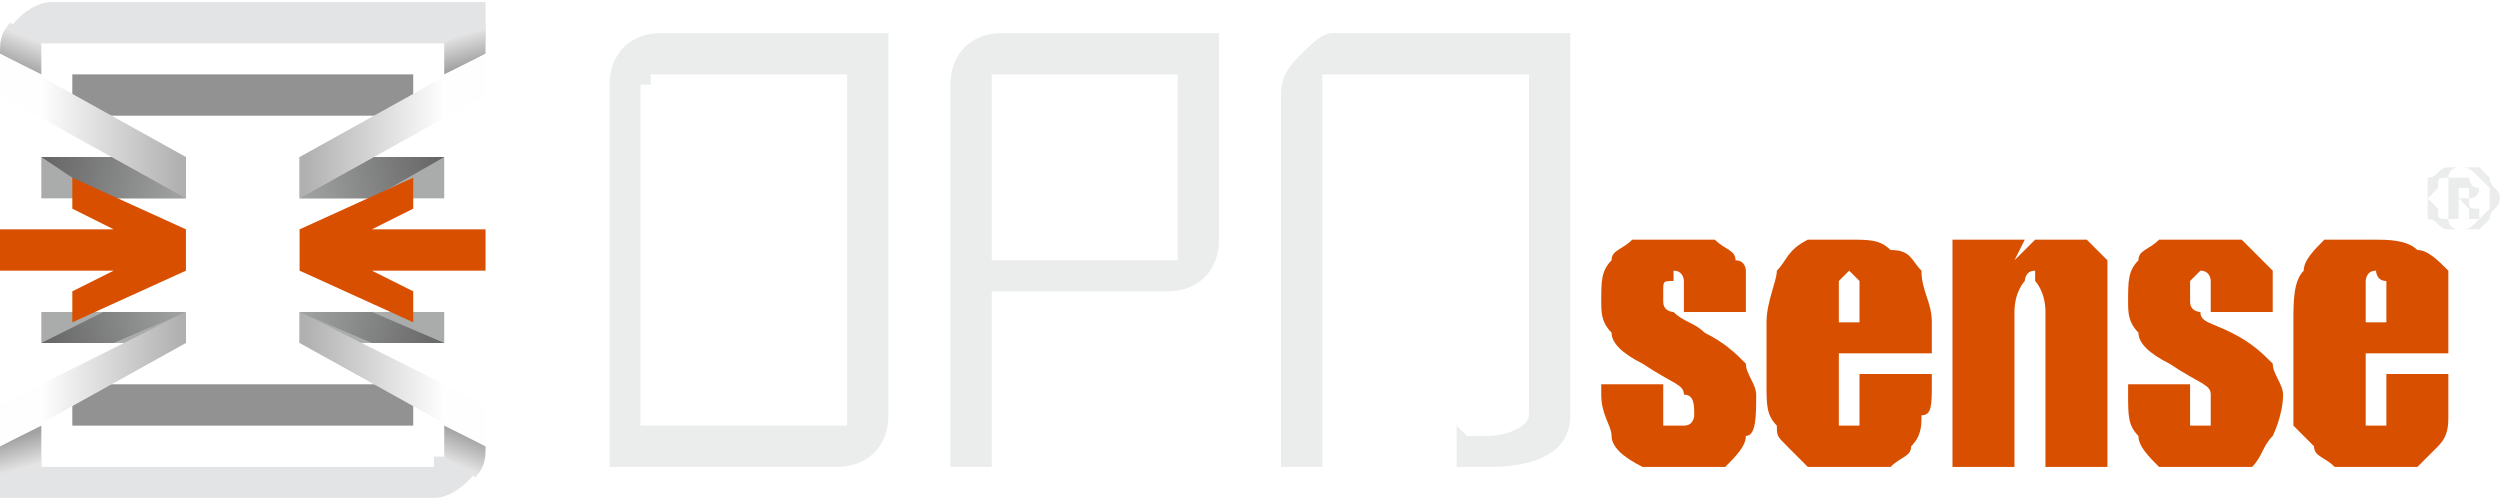
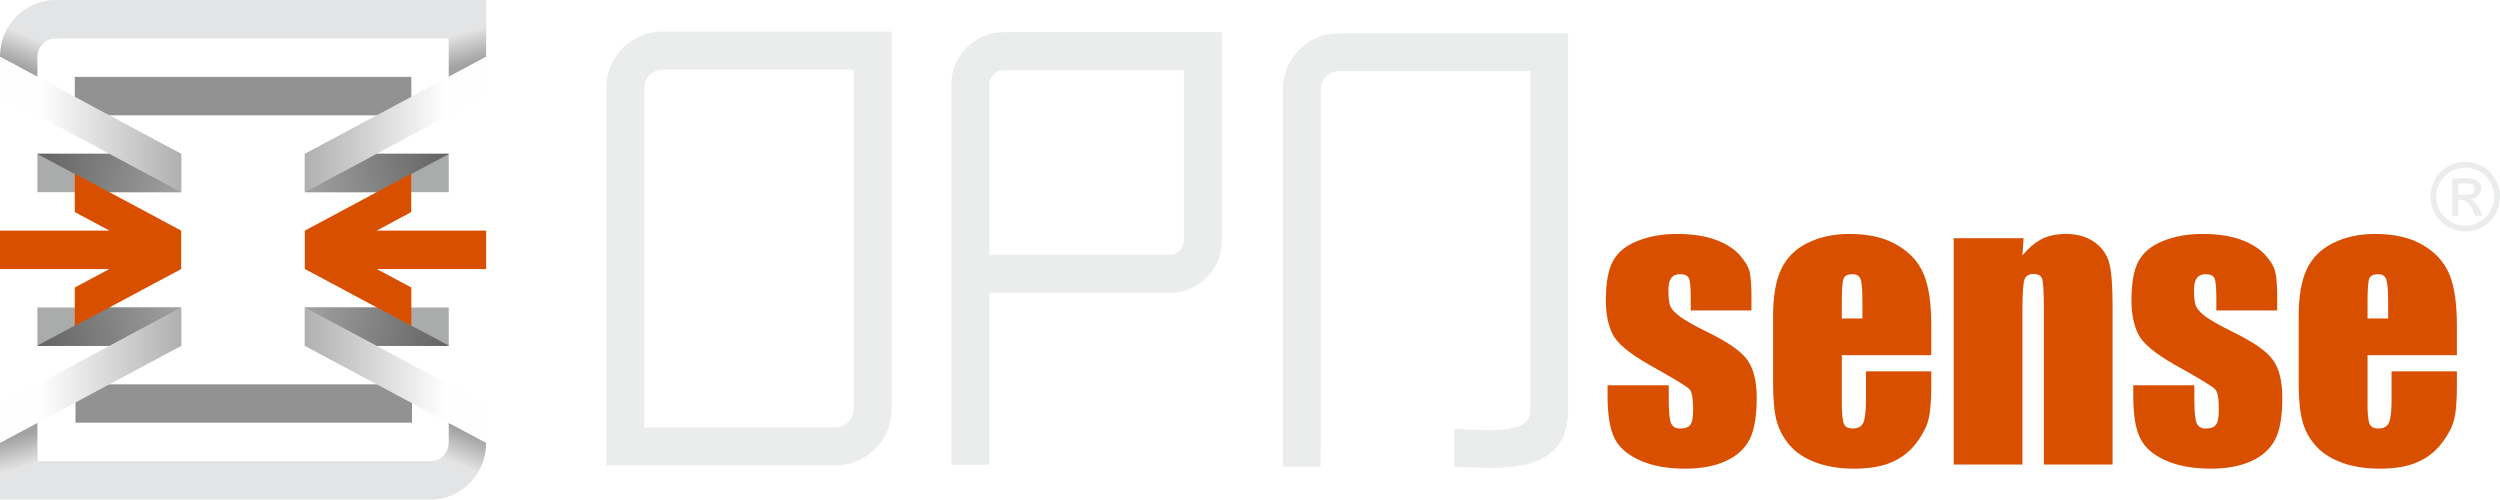
- <svg xmlns="http://www.w3.org/2000/svg" xmlns:xlink="http://www.w3.org/1999/xlink" xml:space="preserve" width="190px" height="38px" version="1.1" style="shape-rendering:geometricPrecision; text-rendering:geometricPrecision; image-rendering:optimizeQuality; fill-rule:evenodd; clip-rule:evenodd" viewBox="0 0 242 48">
+ <svg xmlns="http://www.w3.org/2000/svg" xmlns:xlink="http://www.w3.org/1999/xlink" xml:space="preserve" width="171.889mm" height="34.348mm" version="1.1" style="shape-rendering:geometricPrecision; text-rendering:geometricPrecision; image-rendering:optimizeQuality; fill-rule:evenodd; clip-rule:evenodd" viewBox="0 0 21856 4367">
  <defs>
    <style type="text/css">
   
    .fil0 {fill:#EBECEC;fill-rule:nonzero}
    .fil2 {fill:#E3E4E5;fill-rule:nonzero}
    .fil8 {fill:#AAABAB;fill-rule:nonzero}
    .fil5 {fill:#939292;fill-rule:nonzero}
    .fil1 {fill:#D94F00;fill-rule:nonzero}
    .fil11 {fill:url(#id0);fill-rule:nonzero}
    .fil7 {fill:url(#id1);fill-rule:nonzero}
    .fil10 {fill:url(#id2);fill-rule:nonzero}
    .fil15 {fill:url(#id3);fill-rule:nonzero}
    .fil14 {fill:url(#id4);fill-rule:nonzero}
    .fil16 {fill:url(#id5);fill-rule:nonzero}
    .fil9 {fill:url(#id6);fill-rule:nonzero}
    .fil12 {fill:url(#id7);fill-rule:nonzero}
    .fil13 {fill:url(#id8);fill-rule:nonzero}
    .fil3 {fill:url(#id9);fill-rule:nonzero}
    .fil4 {fill:url(#id10);fill-rule:nonzero}
    .fil6 {fill:url(#id11);fill-rule:nonzero}
   
  </style>
-     <linearGradient id="id0" gradientUnits="userSpaceOnUse" x1="24.961" y1="28.586" x2="47.861" y2="34.544">
+     <linearGradient id="id0" gradientUnits="userSpaceOnUse" x1="2258.18" y1="2586.09" x2="4329.89" y2="3125.08">
      <stop offset="0" style="stop-opacity:1; stop-color:#AAABAB" />
      <stop offset="0.102" style="stop-opacity:1; stop-color:#AAABAB" />
      <stop offset="1" style="stop-opacity:1; stop-color:#4E4E4E" />
    </linearGradient>
-     <linearGradient id="id1" gradientUnits="userSpaceOnUse" x1="44.257" y1="44.849" x2="45.393" y2="41.964">
+     <linearGradient id="id1" gradientUnits="userSpaceOnUse" x1="4003.85" y1="4057.41" x2="4106.63" y2="3796.38">
      <stop offset="0" style="stop-opacity:1; stop-color:#E4E4E4" />
      <stop offset="1" style="stop-opacity:1; stop-color:#A2A2A2" />
    </linearGradient>
-     <linearGradient id="id2" gradientUnits="userSpaceOnUse" xlink:href="#id0" x1="24.961" y1="19.69" x2="47.861" y2="13.732">
+     <linearGradient id="id2" gradientUnits="userSpaceOnUse" xlink:href="#id0" x1="2258.16" y1="1781.29" x2="4329.9" y2="1242.3">
  </linearGradient>
-     <linearGradient id="id3" gradientUnits="userSpaceOnUse" x1="46.973" y1="36.25" x2="29.462" y2="36.25">
+     <linearGradient id="id3" gradientUnits="userSpaceOnUse" x1="4249.51" y1="3279.41" x2="2665.39" y2="3279.41">
      <stop offset="0" style="stop-opacity:1; stop-color:#FEFEFE" />
      <stop offset="0.231" style="stop-opacity:1; stop-color:#FEFEFE" />
      <stop offset="1" style="stop-opacity:1; stop-color:#B0B0B0" />
    </linearGradient>
-     <linearGradient id="id4" gradientUnits="userSpaceOnUse" xlink:href="#id3" x1="46.973" y1="12.026" x2="29.462" y2="12.026">
+     <linearGradient id="id4" gradientUnits="userSpaceOnUse" xlink:href="#id3" x1="4249.51" y1="1087.97" x2="2665.39" y2="1087.97">
  </linearGradient>
-     <linearGradient id="id5" gradientUnits="userSpaceOnUse" xlink:href="#id3" x1="-0" y1="36.25" x2="17.51" y2="36.25">
+     <linearGradient id="id5" gradientUnits="userSpaceOnUse" xlink:href="#id3" x1="-0.013" y1="3279.41" x2="1584.11" y2="3279.41">
  </linearGradient>
-     <linearGradient id="id6" gradientUnits="userSpaceOnUse" xlink:href="#id0" x1="22.012" y1="19.69" x2="-0.888" y2="13.732">
+     <linearGradient id="id6" gradientUnits="userSpaceOnUse" xlink:href="#id0" x1="1991.34" y1="1781.31" x2="-80.348" y2="1242.28">
  </linearGradient>
-     <linearGradient id="id7" gradientUnits="userSpaceOnUse" xlink:href="#id0" x1="22.012" y1="28.586" x2="-0.888" y2="34.544">
+     <linearGradient id="id7" gradientUnits="userSpaceOnUse" xlink:href="#id0" x1="1991.33" y1="2586.07" x2="-80.335" y2="3125.09">
  </linearGradient>
-     <linearGradient id="id8" gradientUnits="userSpaceOnUse" xlink:href="#id3" x1="-0" y1="12.026" x2="17.51" y2="12.026">
+     <linearGradient id="id8" gradientUnits="userSpaceOnUse" xlink:href="#id3" x1="-0.013" y1="1087.97" x2="1584.11" y2="1087.97">
  </linearGradient>
-     <linearGradient id="id9" gradientUnits="userSpaceOnUse" xlink:href="#id1" x1="44.755" y1="3.156" x2="45.577" y2="6.052">
+     <linearGradient id="id9" gradientUnits="userSpaceOnUse" xlink:href="#id1" x1="4048.89" y1="285.509" x2="4123.28" y2="547.495">
  </linearGradient>
-     <linearGradient id="id10" gradientUnits="userSpaceOnUse" xlink:href="#id1" x1="2.716" y1="3.426" x2="1.579" y2="6.312">
+     <linearGradient id="id10" gradientUnits="userSpaceOnUse" xlink:href="#id1" x1="245.672" y1="309.973" x2="142.882" y2="571.018">
  </linearGradient>
-     <linearGradient id="id11" gradientUnits="userSpaceOnUse" xlink:href="#id1" x1="2.218" y1="45.12" x2="1.395" y2="42.224">
+     <linearGradient id="id11" gradientUnits="userSpaceOnUse" xlink:href="#id1" x1="200.647" y1="4081.86" x2="126.237" y2="3819.93">
  </linearGradient>
  </defs>
  <g id="Layer_x0020_1">
-     <g id="_1896508029824">
-       <path class="fil0" d="M84 3l-20 0c-3,0 -5,2 -5,5l0 35 0 2 1 0 21 0c3,0 5,-2 5,-5l0 -35 0 -2 -2 0zm45 0l0 0 21 0 2 0 0 2 0 35c0,4 -4,5 -8,5 -1,0 -1,0 -2,0 -1,0 -1,0 -1,0l0 -2 0 -2c0,0 0,0 1,1 1,0 1,0 2,0 2,0 4,-1 4,-2l0 -33 -18 0 -1 0 0 0 0 0 0 0 0 0 0 0 0 0 0 0 0 0 0 0 0 0 0 0 0 0 0 0 0 0 0 0 0 0 0 0 0 0 0 0 0 0 0 0 0 0 0 0 0 0 0 0 0 0 0 0 0 0 0 0 0 0 0 0 0 0 0 0 0 0 0 0 0 0 0 0 0 0 0 0 0 0 0 0 0 0 0 0 0 0 0 0 0 0 0 0 0 0 0 0 0 0 0 0 0 0 0 0 0 0 0 0 0 0 0 0 0 0 0 0 0 0 0 0 0 0 0 0 0 0 0 0 0 0 0 0 0 0 0 0 0 0 0 0 0 0 0 0 0 0 0 0 0 0 0 0 0 0 0 0 0 0 -1 0 0 0 0 0 0 0 0 0 0 0 0 0 0 0 0 0 0 0 0 0 0 0 0 0 0 0 0 0 0 0 0 0 0 0 0 0 0 0 0 0 0 0 0 0 0 0 0 0 0 0 0 0 0 0 0 0 0 0 0 0 0 0 0 0 0 0 0 0 0 0 0 0 0 0 0 0 0 0 0 0c0,1 0,1 0,2l0 34 0 0 0 2 -2 0 -2 0 0 -2 0 -34c0,-2 1,-3 2,-4 1,-1 2,-2 3,-2zm-13 0l0 0 -19 0c-3,0 -5,2 -5,5l0 18 0 2 0 0 0 17 4 0 0 -17 17 0c3,0 5,-2 5,-5l0 -18 0 -2 -2 0zm-19 4l0 0 17 0 0 16c0,0 0,0 0,0l0 0 0 0 0 0 0 0 0 0 0 1 0 0 0 0 0 0 0 0 0 0 0 0 0 0 0 0 0 0 0 0 0 0 0 0 0 0 0 0 0 0 0 0 0 0 0 0 0 0 0 0 0 0 0 0 0 0 0 0 0 0 0 0 0 0 0 0 0 0 0 0 0 0 0 0 0 0 0 0 0 0 0 0 0 0 0 0 0 0 0 0 0 0 0 0 0 0 0 0 0 0 0 0 0 0 0 0 0 0 0 0 0 0 0 0 0 0 0 0 0 0 0 0 0 0 0 1 0 0 0 0 0 0c-1,0 -1,0 -1,0l0 0 0 0 0 0 0 0 0 0 0 0 0 0 0 0c0,0 0,0 0,0l-17 0 0 -17c0,0 0,0 0,0l0 0 0 0 0 0 0 0 0 0 0 0 0 0 0 0 0 0 0 0 0 0 0 0 0 0 0 0 0 0 0 0 0 0 0 0 0 0 0 0 0 -1 0 0 0 0 0 0 0 0 0 0 0 0 0 0 0 0 0 0 0 0 0 0 0 0 0 0 0 0 0 0 0 0 0 0 0 0 0 0 0 0 0 0 0 0 0 0 0 0 0 0 0 0 0 0 0 0 0 0 0 0 0 0 0 0 0 0 0 0 0 0 0 0 0 0 0 0 0 0 1 0 0 0 0 0 0 0 0 0 0 0 0 0 0 0 0 0 0 0 0 0 0 0 0 0 0 0 0 0c0,0 0,0 0,0zm17 16l0 0 0 0 0 0zm0 0l0 0 0 0 0 0zm0 0l0 0 0 0 0 0zm0 1l0 0 0 0 0 0zm0 0l0 0 0 0 0 0zm0 0l0 0 0 0 0 0zm0 0l0 0 0 0 0 0zm0 0l0 0 0 0 0 0zm0 0l0 0 0 0 0 0zm0 0l0 0 0 0 0 0zm0 0l0 0 0 0 0 0zm0 0l0 0 0 0 0 0zm0 0l0 0 0 0 0 0zm0 0l0 0 0 0 0 0zm0 0l0 0 0 0 0 0zm0 0l0 0 0 0 0 0zm0 0l0 0 0 0 0 0zm0 0l0 0 0 0 0 0zm0 0l0 0 0 0 0 0zm0 0l0 0 0 0 0 0zm0 0l0 0 0 0 0 0zm0 0l0 0 0 0 0 0zm0 0l0 0 0 0 0 0zm0 0l0 0 0 0 0 0zm0 0l0 0 0 0 0 0zm0 0l0 0 0 0 0 0zm0 0l0 0 0 0 0 0zm0 1l0 0 0 0 0 0zm-1 0l0 0 0 0 0 0zm0 0l0 0 0 0 0 0zm0 0l0 0 0 0 0 0zm-17 -17l0 0 0 0 0 0 0 0 0 0zm0 0l0 0 0 0 0 0zm0 0l0 0 0 0 0 0zm0 0l0 0 0 0 0 0zm0 0l0 0 0 0 0 0zm0 -1l0 0 0 0 0 0zm0 0l0 0 0 0 0 0zm0 0l0 0 0 0 0 0zm0 0l0 0 0 0 0 0zm0 0l0 0 0 0 0 0zm0 0l0 0 0 0 0 0zm0 0l0 0 0 0 0 0zm0 0l0 0 0 0 0 0zm0 0l0 0 0 0 0 0zm0 0l0 0 0 0 0 0zm0 0l0 0 0 0 0 0zm0 0l0 0 0 0 0 0zm0 0l0 0 0 0 0 0zm0 0l0 0 0 0 0 0zm0 0l0 0 0 0 0 0zm0 0l0 0 0 0 0 0zm1 0l0 0 0 0 0 0zm0 0l0 0 0 0 0 0zm0 0l0 0 0 0 0 0zm0 0l0 0 0 0 0 0zm0 0l0 0 0 0 0 0zm0 0l0 0 -33 0 18 0 0 33c0,0 0,0 0,0l0 0 0 0 0 0 0 0 0 0 0 0 0 0 0 0 0 0 0 0 0 0 0 0 0 0 0 0 0 1 0 0 0 0 0 0 0 0 0 0 0 0 0 0 0 0 0 0 0 0 0 0 0 0 0 0 0 0 0 0 0 0 0 0 0 0 0 0 0 0 0 0 0 0 0 0 0 0 0 0 0 0 0 0 0 0 0 0 0 0 0 0 0 0 0 0 0 0 0 0 0 0 0 0 -1 0 0 0 0 0 0 0 0 0 0 0 0 0 0 0 0 0 0 0c0,0 0,0 0,0l-19 0 0 -33c0,0 0,0 0,0l0 0 0 0 0 0 0 0 0 0 0 0 0 0 0 0 0 0 0 0 0 0 0 0 1 0 0 0 0 0 0 0 0 -1 0 0 0 0 0 0 0 0 0 0 0 0 0 0 0 0 0 0 0 0 0 0 0 0 0 0 0 0 0 0 0 0 0 0 0 0 0 0 0 0 0 0 0 0 0 0 0 0 0 0 0 0 0 0 0 0 0 0 0 0 0 0 0 0 0 0 0 0 0 0 0 0 0 0 0 0 0 0 0 0 1 0 0 0 0 0 0 0 0 0 0 0c0,0 0,0 0,0l33 0zm-15 33l0 0 0 0 0 0zm0 0l0 0 0 0 0 0zm0 0l0 0 0 0 0 0zm0 0l0 0 0 0 0 0zm0 0l0 0 0 0 0 0zm0 1l0 0 0 0 0 0zm0 0l0 0 0 0 0 0zm0 0l0 0 0 0 0 0zm0 0l0 0 0 0 0 0zm0 0l0 0 0 0 0 0zm0 0l0 0 0 0 0 0zm0 0l0 0 0 0 0 0zm0 0l0 0 0 0 0 0zm0 0l0 0 0 0 0 0zm0 0l0 0 0 0 0 0zm0 0l0 0 0 0 0 0zm0 0l0 0 0 0 0 0zm0 0l0 0 0 0 0 0zm0 0l0 0 0 0 0 0zm0 0l0 0 0 0 0 0zm0 0l0 0 0 0 0 0zm-1 0l0 0 0 0 0 0 0 0 0 0zm-19 -33l0 0 0 0 0 0zm0 0l0 0 0 0 0 0zm0 0l0 0 0 0 0 0zm0 0l0 0 0 0 0 0zm1 0l0 0 0 0 0 0zm0 0l0 0 0 0 0 0zm0 -1l0 0 0 0 0 0zm0 0l0 0 0 0 0 0zm0 0l0 0 0 0 0 0zm0 0l0 0 0 0 0 0zm0 0l0 0 0 0 0 0zm0 0l0 0 0 0 0 0zm0 0l0 0 0 0 0 0zm0 0l0 0 0 0 0 0zm0 0l0 0 0 0 0 0zm0 0l0 0 0 0 0 0zm0 0l0 0 0 0 0 0zm0 0l0 0 0 0 0 0zm0 0l0 0 0 0 0 0zm0 0l0 0 0 0 0 0zm0 0l0 0 0 0 0 0zm0 0l0 0 0 0 0 0zm1 0l0 0 0 0 0 0z" />
+     <g id="_1932602954816">
+       <path class="fil0" d="M7629 276l-1838 0c-270,0 -491,221 -491,491l0 3135 0 166 166 0 1838 0c270,0 491,-220 491,-490l0 -3136 0 -166 -166 0zm4077 14l0 0 1838 0 165 0 0 166 0 3135c0,432 -348,500 -681,500 -56,0 -125,-3 -189,-6 -42,-2 -80,-4 -126,-4l0 -165 0 -166c32,0 84,3 140,5 50,3 105,5 175,5 171,0 350,-23 350,-169l0 -2970 -1590 0 -82 0 -6 0 0 0 -2 0 0 0 -2 1 -1 0 -1 0 0 0 -2 0 -1 0 -1 0 -1 0 -1 0 -1 0 -1 0 0 0 -2 1 0 0 -2 0 0 0 -1 0 -1 0 -1 0 -1 1 -1 0 -1 0 -1 0 -1 0 -1 1 -1 0 -1 0 -1 0 -1 0 -1 1 0 0 -2 0 0 0 -2 1 0 0 -2 0 0 0 -2 1 -1 0 0 0 -2 1 0 0 -2 0 0 1 -2 0 0 0 -1 1 -1 0 -1 0 -1 1 -1 0 0 0 -1 1 -1 0 -1 0 -1 1 -1 0 -1 1 -1 0 0 0 -1 1 -1 0 -1 0 -1 1 0 0 -2 1 0 0 -3 2 0 0 -2 0 0 1 -1 0 -1 1 -1 0 0 0 -2 1 -1 1 0 0 -2 1 0 0 -1 1 -1 0 -1 1 0 0 -2 1 0 0 -1 1 -2 1 0 1 -1 0 -1 1 -1 0 0 1 -1 1 -1 0 0 1 -1 0 -1 1 -1 0 0 1 -1 1 -1 0 -1 1 0 0 -1 1 0 0 -1 1 -1 1 -1 1 0 0 -1 1 0 0 -2 1 0 0 -1 2 0 0 -1 1c-29,29 -47,68 -47,112l0 3136 -3 0 0 165 -163 0 -165 0 0 -165 0 -3136c0,-135 55,-258 143,-346 89,-89 212,-144 347,-144zm-1190 -9l0 0 -1741 0c-252,0 -458,206 -458,458l0 1655 0 166 0 0 0 1502 333 0 0 -1502 1574 0c253,0 458,-206 458,-458l0 -1655 0 -166 -166 0zm-1741 333l0 0 1575 0 0 1488c0,6 -1,12 -2,18l0 0 0 4 0 0 -1 2 0 0 0 2 0 1 -1 0 0 2 0 1 -1 4 0 1 -1 1 0 2 -1 1 0 1 -1 3 0 0 -1 3 0 0 -1 3 -1 0 -1 3 0 0 -1 2 1 -1 -3 4 0 1 -1 2 0 1 -1 0 0 1 -2 4 -1 0 0 1 -1 0 -1 2 0 1 -1 1 0 1 -2 2 -2 3 -1 1 -3 3 0 1 -5 5 -6 5 -2 3 -6 5 -1 0 0 1 -4 2 0 0 -1 1 -1 1 -4 2 -1 1 -1 0 0 0 -3 2 0 0 -6 3 0 0 -5 2 0 0 -3 2 0 0c-3,1 -7,3 -12,4l-3 1 0 0 -4 1 -2 0 -3 1 0 0 -4 0 0 0c-6,1 -12,1 -18,1l-1575 0 0 -1488c0,-6 1,-12 2,-18l0 -3 0 0 1 -3 1 -3 0 0 0 -3 0 -1 1 -3 3 -8 0 0 0 1 0 -1 1 -4 0 1 2 -4 0 0 2 -4 0 0 3 -6 0 -1 2 -3 0 0 0 0 1 -1 2 -4 1 -1 1 -2 0 0 2 -3 3 -3 3 -4 0 -1 3 -2 0 0 5 -6 5 -5 1 0 3 -3 1 0 3 -2 0 -1 3 -1 1 -1 3 -2 0 0 1 -1 0 0 4 -3 1 0 0 0 1 0 2 -2 1 0 4 -2 -1 0 2 -1 0 0 3 -1 0 0 3 -1 3 -1 4 -2 -1 1 5 -2 5 -1 1 -1 2 0 0 0 1 0 0 0 2 -1 0 0 2 0 0 0 4 -1c6,-1 12,-1 18,-1zm1573 1506l0 0 0 0 0 0zm0 4l0 0 0 0 0 0zm-1 2l0 0 0 0 0 0zm0 3l0 0 -1 0 1 0zm-1 2l0 0 0 1 0 -1zm-1 5l0 0 0 1 0 -1zm-1 2l0 0 0 2 0 -2zm-1 3l0 0 0 1 0 -1zm-1 4l0 0 0 0 0 0zm-1 3l0 0 0 0 0 0zm-1 3l0 0 -1 0 1 0zm-2 3l0 0 0 0 0 0zm-3 5l0 0 0 1 0 -1zm-1 3l0 0 0 1 0 -1zm-1 1l0 0 0 1 0 -1zm-2 5l0 0 -1 0 1 0zm-1 1l0 0 -1 0 1 0zm-2 2l0 0 0 1 0 -1zm-1 2l0 0 0 1 0 -1zm-4 6l0 0 -1 1 1 -1zm-4 4l0 0 0 1 0 -1zm-20 19l0 0 0 1 0 -1zm-4 3l0 0 0 0 0 0zm-1 1l0 0 -1 1 1 -1zm-5 3l0 0 -1 1 1 -1zm-2 1l0 0 0 0 0 0zm-3 2l0 0 0 0 0 0zm-11 5l0 0 0 0 0 0zm-18 7l0 0 0 0 0 0zm-9 2l0 0 0 0 0 0zm-4 0l0 0 0 0 0 0zm-1591 -1505l0 0 0 -3 0 0 0 0 0 3zm2 -9l0 0 0 0 0 0zm0 -3l0 0 0 -1 0 1zm7 -19l0 0 0 0 0 0zm5 -10l0 0 0 -1 0 1zm2 -4l0 0 0 0 0 0zm0 0l0 0 1 -1 -1 1zm3 -5l0 0 1 -1 -1 1zm2 -3l0 0 0 0 0 0zm8 -10l0 0 0 -1 0 1zm3 -3l0 0 0 0 0 0zm10 -11l0 0 1 0 -1 0zm4 -3l0 0 1 0 -1 0zm4 -2l0 0 0 -1 0 1zm7 -5l0 0 0 0 0 0zm1 -1l0 0 0 0 0 0zm4 -3l0 0 1 0 -1 0zm1 0l0 0 1 0 -1 0zm3 -2l0 0 1 0 -1 0zm6 -3l0 0 0 0 0 0zm3 -1l0 0 0 0 0 0zm19 -6l0 0 1 -1 -1 1zm3 -1l0 0 0 0 0 0zm1 0l0 0 0 0 0 0zm2 -1l0 0 0 0 0 0zm2 0l0 0 0 0 0 0zm4 -1l0 0 -2966 -7 1672 0 0 2970c0,13 -5,40 -5,40l-6 18 0 0 0 -1 0 1 -1 1 0 1 -1 3 0 0 -1 3 -1 0 -6 13 0 0 -2 3 0 0 -4 6 0 0 -4 5 0 0 -2 3 0 0 -2 3 0 0 -1 1 0 0 -2 3 0 0 -2 2 -2 2 -1 1 -1 1 0 0 -5 5 0 0 -2 2 0 0 -2 2 -3 2 0 0 -2 2 -1 1 -1 1 0 0 -3 2 0 0 -2 2 -1 0 -5 4 0 0 -5 3 0 0 -3 2 -1 0 -12 7 -4 1 -2 2 -2 0 -18 6 -1 0 1 0 0 0 -1 0 0 1c-14,3 -25,5 -40,5l-1672 0 0 -2970c0,-13 5,-40 5,-40l6 -18 0 0 0 1 0 -1 1 -2 0 -1 1 -2 0 0 1 -3 1 -1 6 -12 0 0 2 -4 0 0 4 -5 0 0 4 -5 0 -1 2 -2 0 0 2 -3 0 0 1 -1 0 -1 2 -2 0 0 2 -2 2 -3 1 0 1 -2 0 0 5 -5 0 0 2 -1 0 -1 2 -1 3 -3 0 0 2 -2 1 0 1 -1 0 0 3 -2 0 0 2 -2 1 0 5 -4 0 0 5 -4 0 0 4 -2 0 0 12 -6 4 -2 0 0 2 -1 3 -1 18 -6 0 0 -1 0 1 0 0 0 0 0c14,-3 25,-5 40,-5l2966 7zm-1306 3022l0 0 0 1 0 -1zm-1 4l0 0 0 0 0 0zm-1 3l0 0 -1 0 1 0zm-7 13l0 0 0 0 0 0zm-2 3l0 0 0 0 0 0zm-4 6l0 0 0 0 0 0zm-4 5l0 0 0 0 0 0zm-2 3l0 0 0 0 0 0zm-2 3l0 0 0 0 0 0zm-1 1l0 0 0 0 0 0zm-6 7l0 0 -1 1 1 -1zm-2 2l0 0 0 0 0 0zm-5 5l0 0 0 0 0 0zm-2 2l0 0 0 0 0 0zm-7 6l0 0 -1 1 1 -1zm-2 2l0 0 0 0 0 0zm-3 2l0 0 0 0 0 0zm-2 2l0 0 -1 0 1 0zm-6 4l0 0 0 0 0 0zm-5 3l0 0 0 0 0 0zm-3 2l0 0 -1 0 1 0zm-17 8l0 0 -23 8 0 1 0 -1 23 -8zm-1723 -3016l0 0 0 -1 0 1zm1 -3l0 0 0 0 0 0zm1 -3l0 0 1 -1 -1 1zm7 -13l0 0 0 0 0 0zm2 -4l0 0 0 0 0 0zm4 -5l0 0 0 0 0 0zm4 -5l0 0 0 -1 0 1zm2 -3l0 0 0 0 0 0zm2 -3l0 0 0 0 0 0zm1 -1l0 0 0 -1 0 1zm6 -8l0 0 1 0 -1 0zm2 -2l0 0 0 0 0 0zm5 -5l0 0 0 0 0 0zm2 -1l0 0 0 -1 0 1zm7 -7l0 0 1 0 -1 0zm2 -1l0 0 0 0 0 0zm3 -2l0 0 0 0 0 0zm2 -2l0 0 1 0 -1 0zm6 -4l0 0 0 0 0 0zm5 -4l0 0 0 0 0 0zm4 -2l0 0 0 0 0 0zm16 -8l0 0 0 0 0 0zm23 -8l0 0 0 0 0 0z" />
    </g>
-     <g id="_1896508032384">
-       <path class="fil0" d="M238 16c1,0 1,0 2,0 0,0 1,1 1,1 0,1 1,1 1,2 0,1 -1,1 -1,2 0,0 -1,1 -1,1 -1,0 -1,0 -2,0 0,0 -1,0 -1,0 -1,0 -1,-1 -2,-1 0,-1 0,-1 0,-2 0,-1 0,-1 0,-2 1,0 1,-1 2,-1 0,0 1,0 1,0zm0 0l0 0c0,0 -1,0 -1,1 -1,0 -1,0 -1,1 0,0 -1,1 -1,1 0,0 1,1 1,1 0,1 0,1 1,1 0,1 1,1 1,1 1,0 1,0 2,-1 0,0 0,0 1,-1 0,0 0,-1 0,-1 0,0 0,-1 0,-1 -1,-1 -1,-1 -1,-1 -1,-1 -1,-1 -2,-1z" />
-       <path class="fil0" d="M240 20c-1,0 -1,0 -1,-1 0,0 0,0 0,0 0,0 0,0 0,0 1,0 1,-1 1,-1 0,0 0,0 0,0 -1,0 -1,-1 -1,-1 0,0 0,0 -1,0l-1 0 0 4 1 0 0 -2 0 0c0,0 0,0 0,0 1,1 1,1 1,1 0,0 0,1 0,1l1 0c0,0 0,-1 0,-1zm-2 -1l0 0 0 0 0 -1 0 0c1,0 1,0 1,0 0,0 0,0 0,0 0,0 0,0 0,0 0,0 0,1 0,1 0,0 0,0 -1,0z" />
+     <g id="_1932602954464">
+       <path class="fil0" d="M21552 1415c51,0 101,13 150,39 48,27 86,64 113,113 28,49 41,100 41,152 0,53 -13,103 -40,152 -27,48 -64,85 -112,112 -49,27 -99,40 -152,40 -52,0 -103,-13 -151,-40 -48,-27 -86,-64 -113,-112 -26,-49 -40,-99 -40,-152 0,-52 14,-103 41,-152 27,-49 65,-86 114,-113 48,-26 98,-39 149,-39zm0 51l0 0c-42,0 -84,11 -125,32 -40,22 -72,54 -94,94 -23,41 -35,83 -35,127 0,44 12,86 34,126 22,41 54,72 94,94 40,23 82,34 126,34 44,0 86,-11 126,-34 41,-22 72,-53 94,-94 23,-40 34,-82 34,-126 0,-44 -12,-86 -34,-127 -23,-40 -55,-72 -95,-94 -41,-21 -82,-32 -125,-32z" />
+       <path class="fil0" d="M21674 1822c-16,-29 -35,-51 -49,-64 -7,-7 -16,-14 -27,-18 28,-3 51,-13 68,-30 17,-18 26,-39 26,-63 0,-17 -5,-32 -16,-48 -10,-15 -23,-25 -41,-31 -17,-6 -45,-9 -83,-9l-113 0 0 327 53 0 0 -139 31 0c19,0 32,8 42,16 14,10 39,40 52,66 11,20 18,57 18,57l64 0c0,0 -9,-36 -25,-64zm-118 -120l0 0 -64 0 0 -99 60 0c26,0 44,2 53,6 10,4 17,9 23,17 5,8 8,16 8,26 0,15 -6,27 -17,36 -11,9 -32,14 -63,14z" />
    </g>
-     <path class="fil1" d="M169 30l-6 0 0 -1c0,-1 0,-2 0,-2 0,0 0,-1 -1,-1 0,0 0,1 0,1 -1,0 -1,0 -1,1 0,1 0,1 0,1 0,1 1,1 1,1 1,1 2,1 3,2 2,1 3,2 4,3 0,1 1,2 1,3 0,2 0,4 -1,4 0,1 -1,2 -2,3 -1,0 -3,0 -4,0 -2,0 -3,0 -4,0 -2,-1 -3,-2 -3,-3 0,-1 -1,-2 -1,-4l0 -1 6 0 0 2c0,1 0,2 0,2 1,0 1,0 1,0 1,0 1,0 1,0 1,0 1,-1 1,-1 0,-1 0,-2 -1,-2 0,-1 -1,-1 -4,-3 -2,-1 -3,-2 -3,-3 -1,-1 -1,-2 -1,-3 0,-2 0,-3 1,-4 0,-1 1,-1 2,-2 1,0 3,0 4,0 2,0 3,0 4,0 1,1 2,1 2,2 1,0 1,1 1,1 0,1 0,2 0,3l0 1zm18 4l0 0 -9 0 0 5c0,1 0,2 0,2 0,0 1,0 1,0 1,0 1,0 1,0 0,-1 0,-1 0,-2l0 -3 7 0 0 1c0,2 0,3 -1,3 0,1 0,2 -1,3 0,1 -1,1 -2,2 -1,0 -2,0 -4,0 -1,0 -2,0 -4,0 -1,-1 -1,-1 -2,-2 -1,-1 -1,-1 -1,-2 -1,-1 -1,-2 -1,-4l0 -6c0,-2 1,-4 1,-5 1,-1 1,-2 3,-3 1,0 2,0 4,0 2,0 3,0 4,1 2,0 2,1 3,2 0,2 1,3 1,5l0 3zm-7 -3l0 0 0 -2c0,-1 0,-2 0,-2 0,0 -1,-1 -1,-1 0,0 -1,1 -1,1 0,0 0,1 0,2l0 2 2 0zm16 -8l0 0 -1 2c1,-1 1,-1 2,-2 1,0 2,0 3,0 1,0 2,0 2,0 1,1 2,2 2,2 0,1 0,3 0,5l0 15 -6 0 0 -15c0,-2 -1,-3 -1,-3 0,0 0,-1 0,-1 -1,0 -1,1 -1,1 0,0 -1,1 -1,3l0 15 -6 0 0 -22 7 0zm24 7l0 0 -6 0 0 -1c0,-1 0,-2 0,-2 0,0 0,-1 -1,-1 0,0 -1,1 -1,1 0,0 0,0 0,1 0,1 0,1 0,1 0,1 1,1 1,1 0,1 1,1 3,2 2,1 3,2 4,3 0,1 1,2 1,3 0,2 -1,4 -1,4 -1,1 -1,2 -2,3 -2,0 -3,0 -4,0 -2,0 -4,0 -5,0 -1,-1 -2,-2 -2,-3 -1,-1 -1,-2 -1,-4l0 -1 6 0 0 2c0,1 0,2 0,2 0,0 1,0 1,0 1,0 1,0 1,0 0,0 0,-1 0,-1 0,-1 0,-2 0,-2 0,-1 -1,-1 -4,-3 -2,-1 -3,-2 -3,-3 -1,-1 -1,-2 -1,-3 0,-2 0,-3 1,-4 0,-1 1,-1 2,-2 1,0 2,0 4,0 1,0 3,0 4,0 1,1 1,1 2,2 0,0 1,1 1,1 0,1 0,2 0,3l0 1zm17 4l0 0 -8 0 0 5c0,1 0,2 0,2 0,0 0,0 1,0 0,0 1,0 1,0 0,-1 0,-1 0,-2l0 -3 6 0 0 1c0,2 0,3 0,3 0,1 0,2 -1,3 -1,1 -1,1 -2,2 -1,0 -3,0 -4,0 -1,0 -3,0 -4,0 -1,-1 -2,-1 -2,-2 -1,-1 -1,-1 -2,-2 0,-1 0,-2 0,-4l0 -6c0,-2 0,-4 1,-5 0,-1 1,-2 2,-3 2,0 3,0 5,0 1,0 3,0 4,1 1,0 2,1 3,2 0,2 0,3 0,5l0 3zm-6 -3l0 0 0 -2c0,-1 0,-2 0,-2 -1,0 -1,-1 -1,-1 -1,0 -1,1 -1,1 0,0 0,1 0,2l0 2 2 0z" />
-     <path class="fil2" d="M47 4l-4 0 0 0 -38 0c0,0 0,0 0,0l0 0 0 0 0 0 0 0 0 0 0 0 0 0 -1 0 0 0 0 0 0 0 0 0 0 0 0 0 0 0 0 0 0 0 0 0 0 0 0 0 0 0 0 0 0 0 0 0 0 0 0 0 0 0 0 0 0 0 0 0 0 0 0 0 0 0 0 0 0 0 0 0 0 0 0 0 0 0 0 0 0 0 0 0 0 0 0 0 -4 0 0 0c1,-2 3,-4 5,-4l0 0 42 0 0 4 0 0 0 0z" />
-     <polygon class="fil3" points="43,4 47,2 47,4 47,4 47,5 43,7 43,7 " />
-     <path class="fil4" d="M1 2l3 2 0 0 0 0 0 0 0 0 0 0 0 0 0 0 0 0 0 0 0 0 0 0 0 0 0 0 0 0 0 0 0 0 0 0 0 0 0 0 0 0 0 0 0 0 0 0 0 0 0 0 0 0 0 1 0 0 0 0 0 0 0 0 0 0 0 0 0 0 0 0 0 0 0 0 0 0 0 0 0 0c0,0 0,0 0,0l0 0 0 2 -4 -2 0 0c0,-1 0,-2 1,-3z" />
-     <polygon class="fil5" points="40,11 7,11 7,7 40,7 " />
-     <path class="fil2" d="M0 44l4 0 0 1 38 0 0 0c0,0 0,0 0,0l0 0 0 0 0 0 0 -1 0 0 0 0 0 0 0 0 0 0 1 0 0 0 0 0 0 0 0 0 0 0 0 0 0 0 0 0 0 0 0 0 0 0 0 0 0 0 0 0 0 0 0 0 0 0 0 0 0 0 0 0 0 0 0 0 0 0 0 0 0 0 0 0 0 0 0 0 0 0 0 0 0 0 0 0 0 0 0 0 4 0 0 0c-1,2 -3,4 -5,4l0 0 -42 0 0 -3 0 0 0 -1z" />
-     <polygon class="fil6" points="4,45 0,46 0,45 0,45 0,43 4,41 4,41 " />
-     <path class="fil7" d="M46 46l-3 -2 0 0 0 0 0 0 0 0 0 0 0 0 0 0 0 0 0 0 0 0 0 0 0 0 0 0 0 0 0 0 0 0 0 0 0 0 0 0 0 0 0 0 0 0 0 0 0 0 0 0 0 0 0 0 0 0 0 0 0 0 0 0 0 0 0 0 0 0 0 -1 0 0 0 0 0 0 0 0 0 0c0,0 0,0 0,0l0 0 0 -2 4 2 0 0c0,1 0,2 -1,3z" />
-     <polygon class="fil8" points="18,19 4,19 4,15 18,15 " />
-     <polygon class="fil9" points="10,19 4,15 4,15 11,15 18,19 18,19 " />
-     <polygon class="fil8" points="29,19 43,19 43,15 29,15 " />
-     <polygon class="fil10" points="36,19 43,15 43,15 36,15 29,19 29,19 " />
-     <polygon class="fil8" points="29,30 43,30 43,33 29,33 " />
-     <polygon class="fil11" points="36,30 43,33 43,33 36,33 29,30 29,30 " />
-     <polygon class="fil8" points="18,30 4,30 4,33 18,33 " />
-     <polygon class="fil12" points="10,30 4,33 4,33 11,33 18,30 18,30 " />
-     <polygon class="fil13" points="18,19 0,9 0,5 18,15 " />
-     <polygon class="fil14" points="29,19 47,9 47,5 29,15 " />
-     <polygon class="fil5" points="40,41 7,41 7,37 40,37 " />
-     <polygon class="fil15" points="29,30 47,39 47,43 29,33 " />
-     <polygon class="fil16" points="18,30 0,39 0,43 18,33 " />
-     <polygon class="fil1" points="47,22 36,22 40,20 40,17 29,22 29,22 29,22 29,26 29,26 29,26 29,26 40,31 40,28 36,26 47,26 " />
-     <polygon class="fil1" points="7,17 7,20 11,22 0,22 0,26 11,26 7,28 7,31 18,26 18,26 18,26 18,26 18,22 18,22 18,22 " />
+     <path class="fil1" d="M15312 2714l-531 0 0 -107c0,-92 -5,-149 -16,-174 -10,-24 -36,-36 -78,-36 -34,0 -59,11 -76,33 -17,23 -25,56 -25,101 0,61 4,105 12,133 8,29 34,60 76,93 42,35 128,84 259,149 175,85 289,165 343,241 55,76 82,186 82,330 0,161 -21,283 -62,364 -42,82 -112,146 -210,190 -98,45 -215,66 -354,66 -152,0 -284,-23 -392,-71 -109,-48 -184,-112 -225,-194 -40,-81 -61,-204 -61,-369l0 -95 535 0 0 124c0,106 6,175 20,207 13,31 40,47 79,47 43,0 72,-10 89,-32 17,-21 25,-66 25,-135 0,-94 -10,-153 -32,-177 -23,-24 -140,-95 -350,-212 -176,-100 -284,-190 -323,-271 -39,-81 -58,-177 -58,-289 0,-158 21,-275 63,-349 41,-76 112,-134 212,-174 100,-41 216,-62 347,-62 132,0 243,17 335,50 92,34 162,78 212,133 48,54 78,105 89,152 10,47 15,120 15,219l0 115zm1572 391l0 0 -782 0 0 429c0,90 7,148 20,174 13,26 38,38 75,38 46,0 77,-17 93,-51 15,-35 23,-101 23,-200l0 -249 571 0 0 134c0,123 -8,217 -23,282 -16,66 -52,136 -108,211 -57,75 -129,131 -216,168 -87,38 -196,56 -327,56 -128,0 -240,-18 -338,-55 -97,-37 -173,-87 -227,-151 -55,-64 -92,-135 -113,-212 -21,-77 -31,-189 -31,-337l0 -577c0,-173 23,-310 70,-410 47,-100 123,-177 229,-230 107,-53 229,-80 368,-80 169,0 308,32 418,97 110,64 188,149 232,255 44,105 66,254 66,446l0 262zm-602 -321l0 0 0 -144c0,-103 -5,-169 -16,-199 -12,-30 -34,-44 -69,-44 -43,0 -69,12 -79,38 -11,25 -16,93 -16,205l0 144 180 0zm1409 -702l0 0 -10 151c61,-71 92,-98 155,-136 63,-36 142,-52 225,-52 103,0 187,25 253,74 66,48 108,110 127,184 19,74 28,197 28,370l0 1388 -601 0 0 -1372c0,-136 -5,-220 -14,-249 -9,-30 -34,-45 -75,-45 -43,0 -70,17 -81,51 -11,35 -17,127 -17,276l0 1339 -601 0 0 -1979 611 0zm2217 632l0 0 -532 0 0 -107c0,-92 -5,-149 -16,-174 -10,-24 -36,-36 -78,-36 -33,0 -59,11 -76,33 -16,23 -25,56 -25,101 0,61 4,105 13,133 8,29 33,60 75,93 42,35 129,84 259,149 175,85 289,165 343,241 55,76 82,186 82,330 0,161 -20,283 -62,364 -42,82 -112,146 -209,190 -99,45 -216,66 -355,66 -152,0 -284,-23 -392,-71 -109,-48 -184,-112 -224,-194 -41,-81 -61,-204 -61,-369l0 -95 534 0 0 124c0,106 7,175 20,207 14,31 40,47 79,47 43,0 72,-10 89,-32 17,-21 26,-66 26,-135 0,-94 -11,-153 -33,-177 -23,-24 -139,-95 -350,-212 -176,-100 -284,-190 -323,-271 -38,-81 -58,-177 -58,-289 0,-158 21,-275 63,-349 42,-76 112,-134 212,-174 100,-41 216,-62 348,-62 131,0 242,17 334,50 92,34 162,78 212,133 49,54 79,105 89,152 11,47 16,120 16,219l0 115zm1571 391l0 0 -781 0 0 429c0,90 6,148 19,174 13,26 38,38 75,38 46,0 78,-17 93,-51 16,-35 23,-101 23,-200l0 -249 571 0 0 134c0,123 -7,217 -23,282 -15,66 -51,136 -108,211 -57,75 -129,131 -216,168 -87,38 -196,56 -327,56 -127,0 -240,-18 -338,-55 -97,-37 -173,-87 -227,-151 -55,-64 -92,-135 -112,-212 -21,-77 -32,-189 -32,-337l0 -577c0,-173 23,-310 70,-410 47,-100 123,-177 230,-230 107,-53 229,-80 367,-80 169,0 309,32 419,97 109,64 187,149 231,255 44,105 66,254 66,446l0 262zm-601 -321l0 0 0 -144c0,-103 -6,-169 -17,-199 -11,-30 -34,-44 -69,-44 -43,0 -69,12 -79,38 -10,25 -15,93 -15,205l0 144 180 0z" />
+     <path class="fil2" d="M4250 404l-327 0 0 -68 -3440 0c-14,0 -25,2 -39,5l0 0 0 0 -1 0 -17 6 -3 1 -2 1 -3 2 -13 7 0 0 -3 1 0 1 -6 3 0 0 -5 4 0 0 -2 2 0 0 -3 2 0 0 -2 1 0 1 -2 2 0 0 -3 2 -2 2 0 0 -2 2 0 0 -5 5 0 0 -1 2 0 0 -3 3 -2 1 1 0 -3 3 0 0 -1 1 0 1 -2 2 0 1 -2 2 0 0 -1 2 -343 0 0 -23c51,-218 243,-381 470,-381l0 0 3767 0 0 333 0 3 0 68z" />
+     <polygon class="fil3" points="3923,337 4250,161 4250,333 4250,336 4250,497 3924,672 3923,672 " />
+     <path class="fil4" d="M90 209l299 160 -3 2 0 0 -2 1 0 1 -2 2 0 0 -3 2 -2 2 0 0 -2 2 0 0 -5 5 0 0 -1 2 0 0 -3 3 -2 1 1 0 -3 3 0 0 -1 1 0 1 -2 2 0 1 -2 2 0 0 -3 5 -1 1 -3 5 0 0 -2 3 0 1 -7 12 0 1 -1 3 0 0 -1 2 -1 2 0 1 -6 19c0,-1 -5,26 -5,39l0 0 0 176 -327 -175 0 -1c0,-107 33,-206 90,-287z" />
+     <polygon class="fil5" points="3596,1008 654,1008 654,672 3596,672 " />
+     <path class="fil2" d="M0 3964l327 0 0 67 3440 0 0 0c14,0 25,-1 38,-5l1 0 0 0 0 0 18 -6 2 -1 2 -1 4 -1 12 -7 0 0 3 -2 1 0 5 -4 0 0 5 -3 0 -1 3 -2 0 0 3 -2 0 0 1 -1 0 0 3 -2 0 0 3 -3 1 -1 0 -1 2 -1 0 0 5 -5 0 -1 2 -1 0 0 2 -3 2 -2 0 0 2 -3 0 0 1 -1 0 0 2 -3 0 0 2 -3 1 0 1 -1 342 0 0 23c-51,218 -242,380 -469,380l0 0 -3767 0 0 -332 0 -4 0 -67z" />
+     <polygon class="fil6" points="327,4031 0,4206 0,4035 0,4031 0,3870 325,3695 327,3695 " />
+     <path class="fil7" d="M4160 4158l-299 -160 3 -2 0 0 1 -1 0 0 3 -2 0 0 3 -3 1 -1 0 -1 2 -1 0 0 5 -5 0 -1 2 -1 0 0 2 -3 2 -2 0 0 2 -3 0 0 1 -1 0 0 2 -3 0 0 2 -3 1 0 3 -5 0 0 4 -6 0 0 2 -3 0 0 6 -13 1 -1 1 -2 0 -1 1 -2 0 -1 1 -1 6 -19c0,0 5,-27 5,-40l0 0 0 -175 327 174 0 1c-1,107 -34,206 -90,287z" />
+     <polygon class="fil8" points="1584,1680 327,1680 327,1344 1584,1344 " />
+     <polygon class="fil9" points="949,1680 327,1346 327,1344 960,1344 1584,1678 1584,1680 " />
+     <polygon class="fil8" points="2665,1680 3923,1680 3923,1344 2665,1344 " />
+     <polygon class="fil10" points="3300,1680 3923,1346 3923,1344 3289,1344 2665,1678 2665,1680 " />
+     <polygon class="fil8" points="2665,2688 3923,2688 3923,3024 2665,3024 " />
+     <polygon class="fil11" points="3300,2688 3923,3021 3923,3024 3289,3024 2665,2689 2665,2688 " />
+     <polygon class="fil8" points="1584,2688 327,2688 327,3024 1584,3024 " />
+     <polygon class="fil12" points="949,2688 327,3021 327,3024 960,3024 1584,2689 1584,2688 " />
+     <polygon class="fil13" points="1584,1680 0,832 0,496 1584,1344 " />
+     <polygon class="fil14" points="2665,1680 4250,832 4250,496 2665,1344 " />
+     <polygon class="fil5" points="3602,3695 660,3695 660,3360 3602,3360 " />
+     <polygon class="fil15" points="2665,2688 4250,3535 4250,3871 2665,3024 " />
+     <polygon class="fil16" points="1584,2688 0,3535 0,3871 1584,3024 " />
+     <polygon class="fil1" points="4250,2016 3293,2016 3595,1854 3595,1518 2665,2016 2665,2016 2665,2016 2665,2351 2665,2352 2665,2352 2666,2352 3596,2849 3596,2513 3294,2352 4250,2352 " />
+     <polygon class="fil1" points="654,1518 654,1854 957,2016 0,2016 0,2352 956,2352 654,2513 654,2849 1584,2352 1584,2352 1584,2352 1584,2351 1584,2016 1584,2016 1584,2016 " />
  </g>
</svg>
